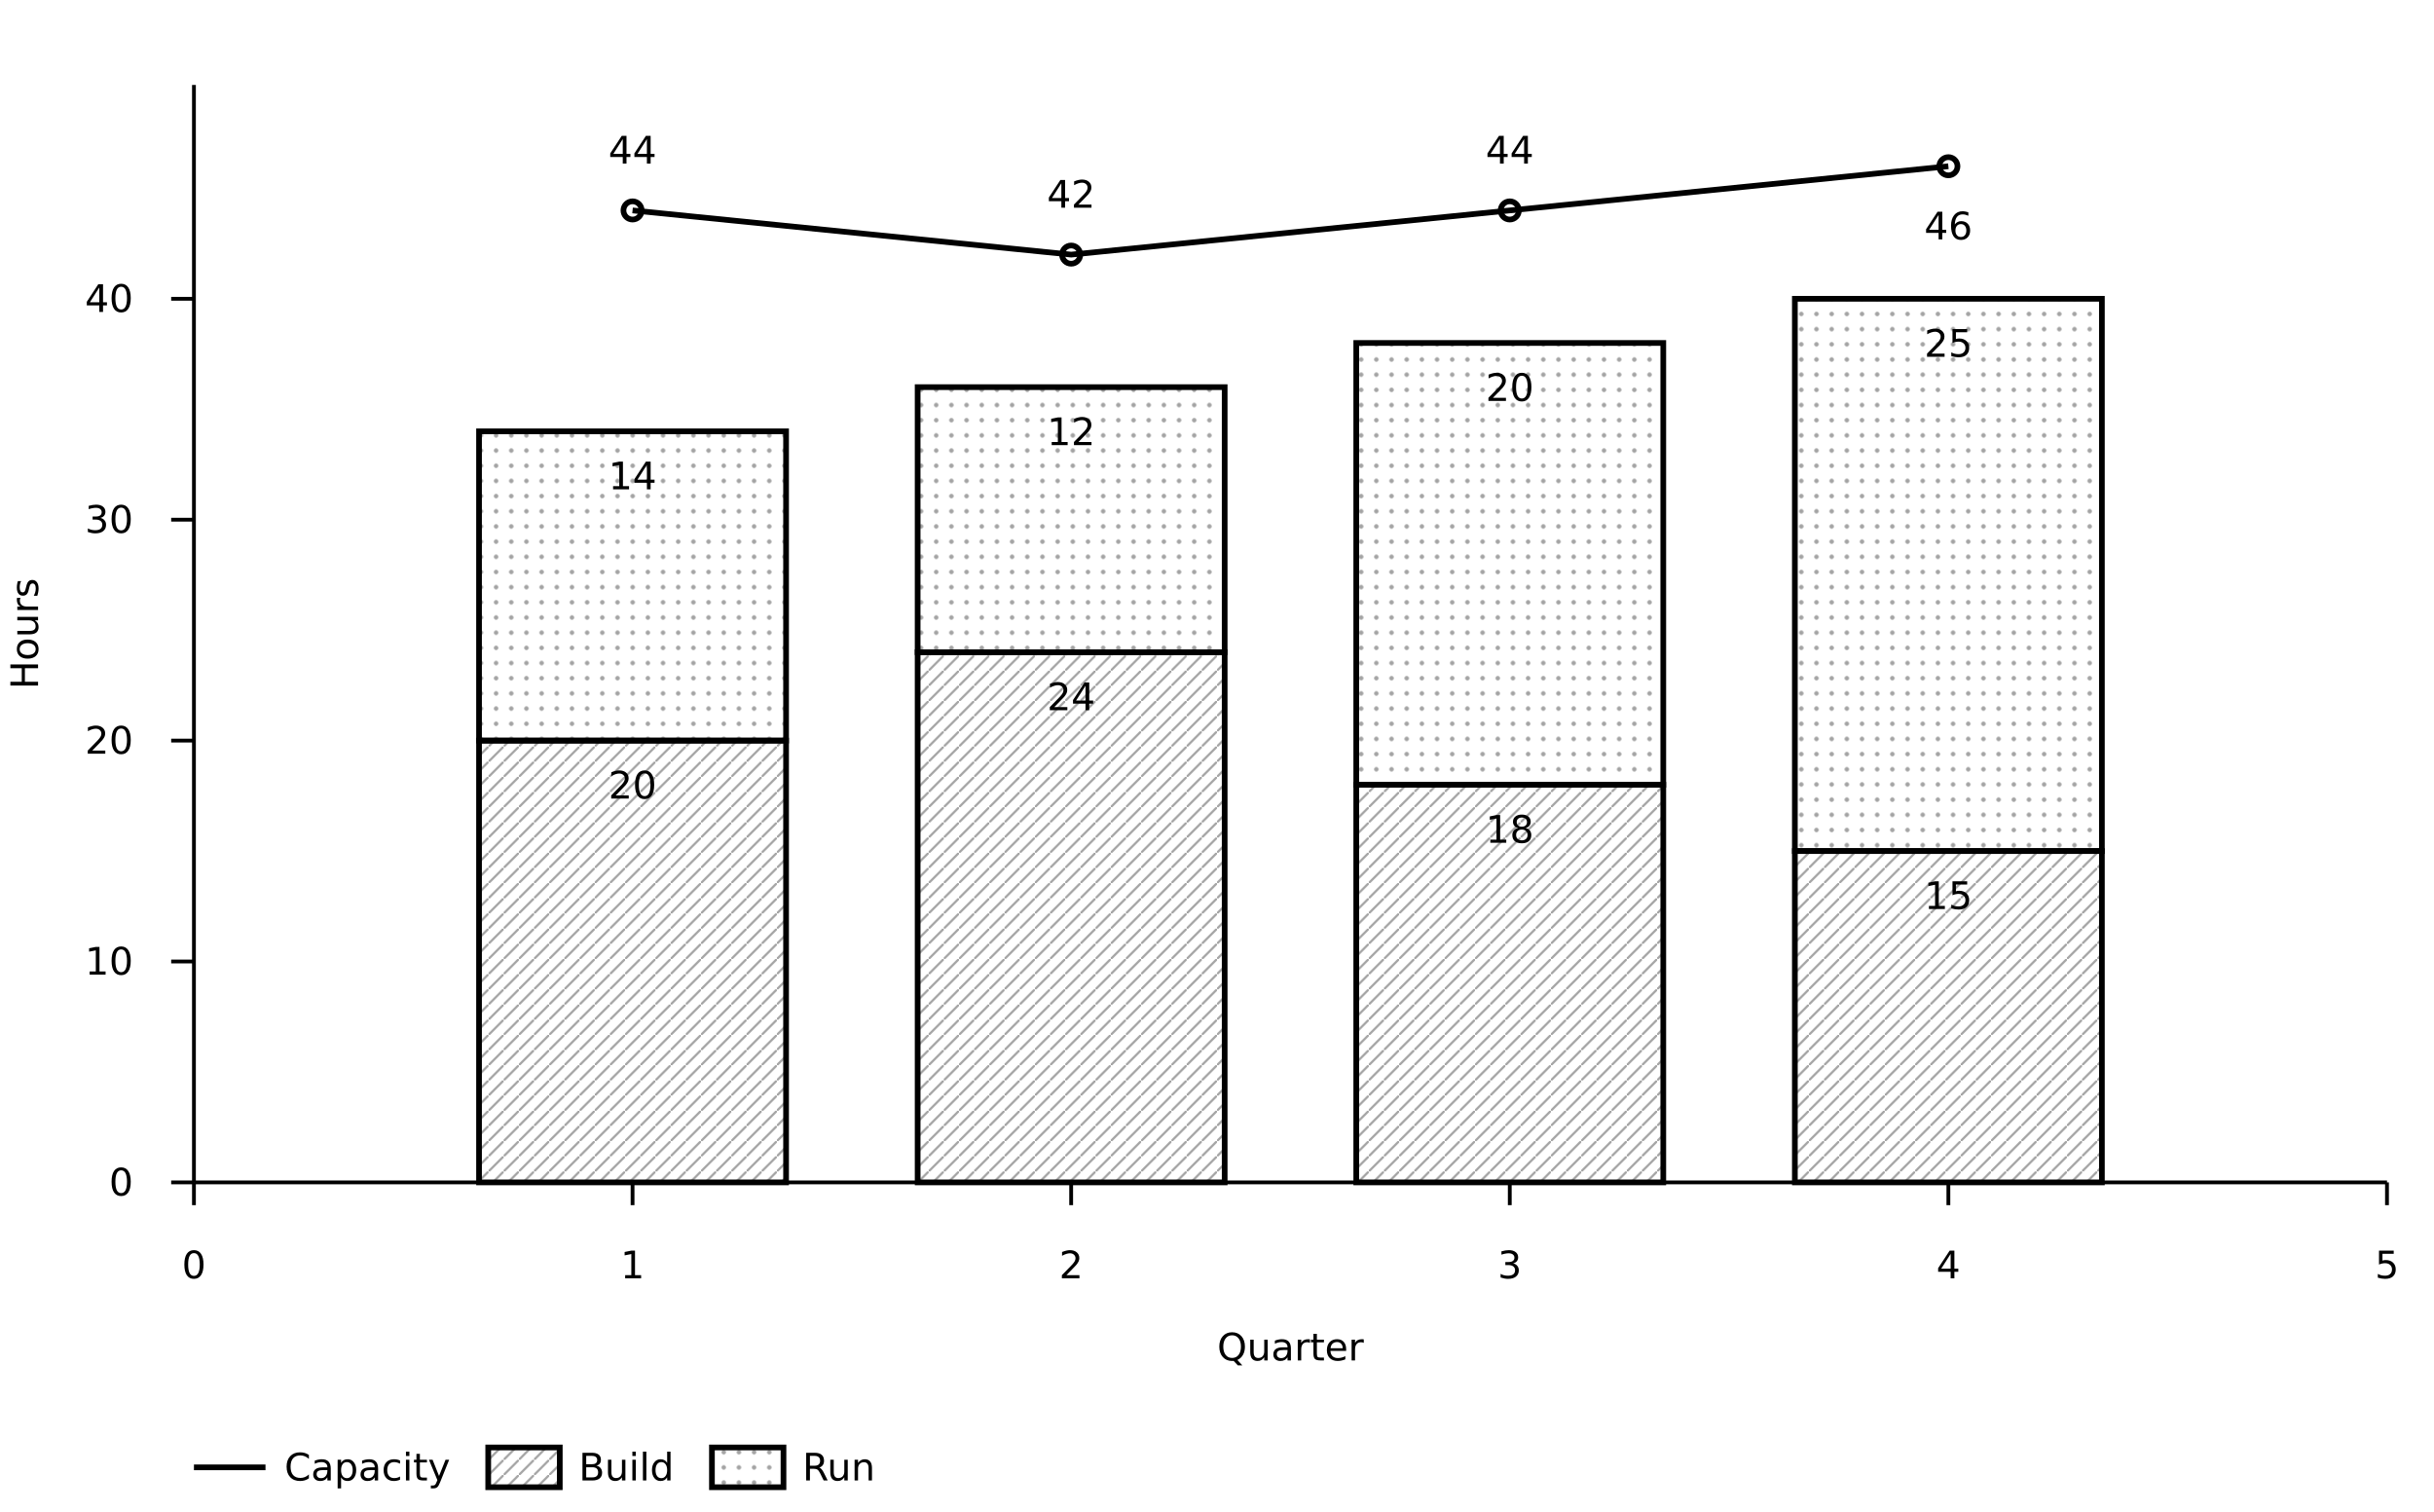
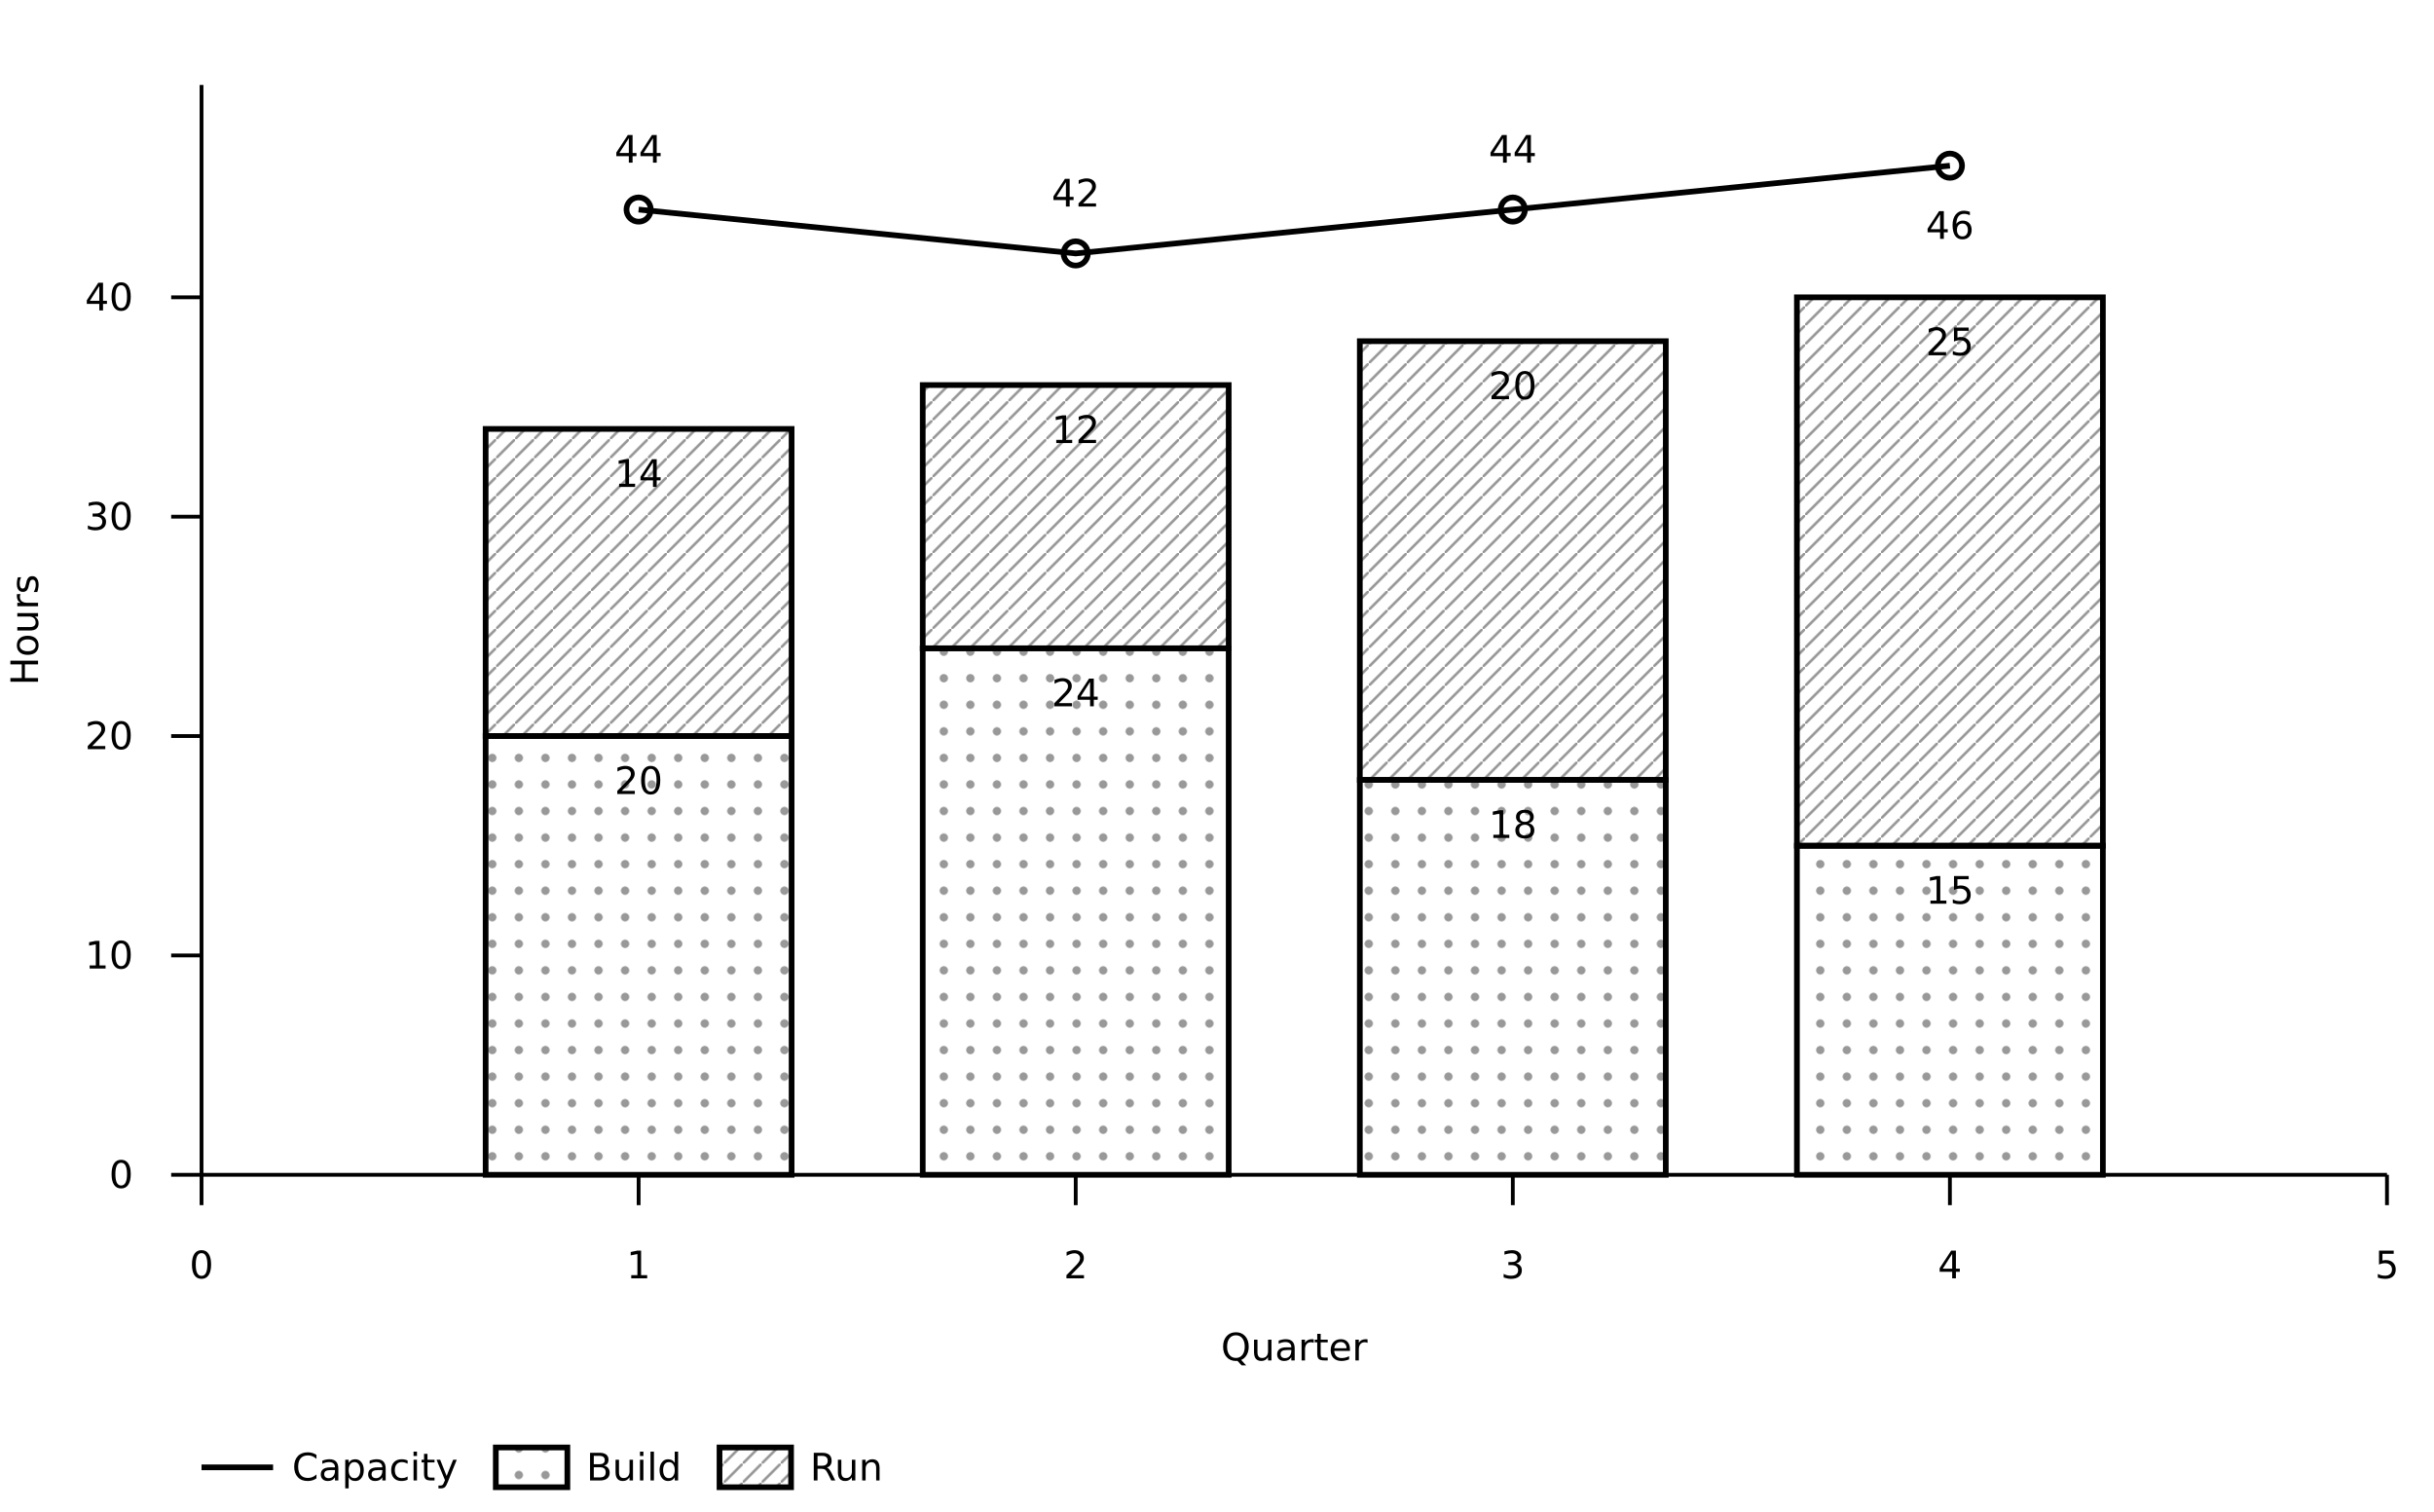
- <svg xmlns="http://www.w3.org/2000/svg" viewBox="-0.75 -0.75 641.5 398.3" role="img" aria-labelledby="dsae48a88b80-title dsae48a88b80-desc">
+ <svg xmlns="http://www.w3.org/2000/svg" viewBox="-0.75 -0.75 641.5 398.3" role="img" aria-labelledby="ds5e413b5ba3-title ds5e413b5ba3-desc">
  <defs>
-     <pattern id="dsae48a88b80-dots" width="4" height="4" patternUnits="userSpaceOnUse">
-       <circle cx="2" cy="2" r="0.6" fill="currentColor" fill-opacity="0.35" />
+     <pattern id="ds5e413b5ba3-dots" width="7" height="7" patternUnits="userSpaceOnUse">
+       <circle cx="3" cy="3" r="1.1" fill="currentColor" fill-opacity="0.4" />
    </pattern>
-     <pattern id="dsae48a88b80-hatch" width="4" height="4" patternUnits="userSpaceOnUse">
-       <path d="M 0 4 L 4 0" stroke="currentColor" stroke-width="0.6" stroke-opacity="0.35" />
+     <pattern id="ds5e413b5ba3-hatch" width="5" height="5" patternUnits="userSpaceOnUse">
+       <path d="M 0 5 L 5 0" stroke="currentColor" stroke-width="0.7" stroke-opacity="0.4" />
    </pattern>
  </defs>
-   <polygon points="125.504,194.438 206.424,194.438 206.424,310.878 125.504,310.878" fill="url(#dsae48a88b80-hatch)" stroke="currentColor" stroke-width="1.5" />
-   <polygon points="241.103,171.15 322.022,171.15 322.022,310.878 241.103,310.878" fill="url(#dsae48a88b80-hatch)" stroke="currentColor" stroke-width="1.5" />
-   <polygon points="356.702,206.082 437.621,206.082 437.621,310.878 356.702,310.878" fill="url(#dsae48a88b80-hatch)" stroke="currentColor" stroke-width="1.5" />
-   <polygon points="472.301,223.548 553.22,223.548 553.22,310.878 472.301,310.878" fill="url(#dsae48a88b80-hatch)" stroke="currentColor" stroke-width="1.5" />
-   <polygon points="125.504,112.93 206.424,112.93 206.424,194.438 125.504,194.438" fill="url(#dsae48a88b80-dots)" stroke="currentColor" stroke-width="1.5" />
-   <polygon points="241.103,101.286 322.022,101.286 322.022,171.15 241.103,171.15" fill="url(#dsae48a88b80-dots)" stroke="currentColor" stroke-width="1.5" />
-   <polygon points="356.702,89.642 437.621,89.642 437.621,206.082 356.702,206.082" fill="url(#dsae48a88b80-dots)" stroke="currentColor" stroke-width="1.5" />
-   <polygon points="472.301,77.998 553.22,77.998 553.22,223.548 472.301,223.548" fill="url(#dsae48a88b80-dots)" stroke="currentColor" stroke-width="1.5" />
-   <path d="M 50.365 21.641 L 50.365 310.878" fill="none" stroke="currentColor" stroke-width="1" />
-   <path d="M 50.365 310.878 L 628.359 310.878" fill="none" stroke="currentColor" stroke-width="1" />
-   <path d="M 50.365 310.878 L 50.365 316.878" fill="none" stroke="currentColor" stroke-width="1" />
-   <path d="M 165.964 310.878 L 165.964 316.878" fill="none" stroke="currentColor" stroke-width="1" />
-   <path d="M 281.563 310.878 L 281.563 316.878" fill="none" stroke="currentColor" stroke-width="1" />
-   <path d="M 397.162 310.878 L 397.162 316.878" fill="none" stroke="currentColor" stroke-width="1" />
-   <path d="M 512.761 310.878 L 512.761 316.878" fill="none" stroke="currentColor" stroke-width="1" />
-   <path d="M 628.359 310.878 L 628.359 316.878" fill="none" stroke="currentColor" stroke-width="1" />
-   <path d="M 44.365 310.878 L 50.365 310.878" fill="none" stroke="currentColor" stroke-width="1" />
-   <path d="M 44.365 252.658 L 50.365 252.658" fill="none" stroke="currentColor" stroke-width="1" />
-   <path d="M 44.365 194.438 L 50.365 194.438" fill="none" stroke="currentColor" stroke-width="1" />
-   <path d="M 44.365 136.218 L 50.365 136.218" fill="none" stroke="currentColor" stroke-width="1" />
-   <path d="M 44.365 77.998 L 50.365 77.998" fill="none" stroke="currentColor" stroke-width="1" />
-   <text x="50.365" y="336.16" font-family="'DejaVu Sans', sans-serif" font-size="10" fill="currentColor" text-anchor="middle">0</text>
-   <text x="165.964" y="336.16" font-family="'DejaVu Sans', sans-serif" font-size="10" fill="currentColor" text-anchor="middle">1</text>
-   <text x="281.563" y="336.16" font-family="'DejaVu Sans', sans-serif" font-size="10" fill="currentColor" text-anchor="middle">2</text>
-   <text x="397.162" y="336.16" font-family="'DejaVu Sans', sans-serif" font-size="10" fill="currentColor" text-anchor="middle">3</text>
-   <text x="512.761" y="336.16" font-family="'DejaVu Sans', sans-serif" font-size="10" fill="currentColor" text-anchor="middle">4</text>
+   <polygon points="127.244,193.243 207.884,193.243 207.884,308.878 127.244,308.878" fill="url(#ds5e413b5ba3-dots)" stroke="currentColor" stroke-width="1.5" />
+   <polygon points="242.443,170.116 323.082,170.116 323.082,308.878 242.443,308.878" fill="url(#ds5e413b5ba3-dots)" stroke="currentColor" stroke-width="1.5" />
+   <polygon points="357.642,204.807 438.281,204.807 438.281,308.878 357.642,308.878" fill="url(#ds5e413b5ba3-dots)" stroke="currentColor" stroke-width="1.5" />
+   <polygon points="472.841,222.152 553.48,222.152 553.48,308.878 472.841,308.878" fill="url(#ds5e413b5ba3-dots)" stroke="currentColor" stroke-width="1.5" />
+   <polygon points="127.244,112.299 207.884,112.299 207.884,193.243 127.244,193.243" fill="url(#ds5e413b5ba3-hatch)" stroke="currentColor" stroke-width="1.5" />
+   <polygon points="242.443,100.735 323.082,100.735 323.082,170.116 242.443,170.116" fill="url(#ds5e413b5ba3-hatch)" stroke="currentColor" stroke-width="1.5" />
+   <polygon points="357.642,89.172 438.281,89.172 438.281,204.807 357.642,204.807" fill="url(#ds5e413b5ba3-hatch)" stroke="currentColor" stroke-width="1.5" />
+   <polygon points="472.841,77.608 553.48,77.608 553.48,222.152 472.841,222.152" fill="url(#ds5e413b5ba3-hatch)" stroke="currentColor" stroke-width="1.5" />
+   <path d="M 52.365 21.641 L 52.365 308.878" fill="none" stroke="currentColor" stroke-width="1" />
+   <path d="M 52.365 308.878 L 628.359 308.878" fill="none" stroke="currentColor" stroke-width="1" />
+   <path d="M 52.365 308.878 L 52.365 316.878" fill="none" stroke="currentColor" stroke-width="1" />
+   <path d="M 167.564 308.878 L 167.564 316.878" fill="none" stroke="currentColor" stroke-width="1" />
+   <path d="M 282.763 308.878 L 282.763 316.878" fill="none" stroke="currentColor" stroke-width="1" />
+   <path d="M 397.962 308.878 L 397.962 316.878" fill="none" stroke="currentColor" stroke-width="1" />
+   <path d="M 513.161 308.878 L 513.161 316.878" fill="none" stroke="currentColor" stroke-width="1" />
+   <path d="M 628.359 308.878 L 628.359 316.878" fill="none" stroke="currentColor" stroke-width="1" />
+   <path d="M 44.365 308.878 L 52.365 308.878" fill="none" stroke="currentColor" stroke-width="1" />
+   <path d="M 44.365 251.061 L 52.365 251.061" fill="none" stroke="currentColor" stroke-width="1" />
+   <path d="M 44.365 193.243 L 52.365 193.243" fill="none" stroke="currentColor" stroke-width="1" />
+   <path d="M 44.365 135.426 L 52.365 135.426" fill="none" stroke="currentColor" stroke-width="1" />
+   <path d="M 44.365 77.608 L 52.365 77.608" fill="none" stroke="currentColor" stroke-width="1" />
+   <text x="52.365" y="336.16" font-family="'DejaVu Sans', sans-serif" font-size="10" fill="currentColor" text-anchor="middle">0</text>
+   <text x="167.564" y="336.16" font-family="'DejaVu Sans', sans-serif" font-size="10" fill="currentColor" text-anchor="middle">1</text>
+   <text x="282.763" y="336.16" font-family="'DejaVu Sans', sans-serif" font-size="10" fill="currentColor" text-anchor="middle">2</text>
+   <text x="397.962" y="336.16" font-family="'DejaVu Sans', sans-serif" font-size="10" fill="currentColor" text-anchor="middle">3</text>
+   <text x="513.161" y="336.16" font-family="'DejaVu Sans', sans-serif" font-size="10" fill="currentColor" text-anchor="middle">4</text>
  <text x="628.359" y="336.16" font-family="'DejaVu Sans', sans-serif" font-size="10" fill="currentColor" text-anchor="middle">5</text>
-   <text x="34.365" y="314.34" font-family="'DejaVu Sans', sans-serif" font-size="10" fill="currentColor" text-anchor="end">0</text>
-   <text x="34.365" y="256.12" font-family="'DejaVu Sans', sans-serif" font-size="10" fill="currentColor" text-anchor="end">10</text>
-   <text x="34.365" y="197.9" font-family="'DejaVu Sans', sans-serif" font-size="10" fill="currentColor" text-anchor="end">20</text>
-   <text x="34.365" y="139.68" font-family="'DejaVu Sans', sans-serif" font-size="10" fill="currentColor" text-anchor="end">30</text>
-   <text x="34.365" y="81.46" font-family="'DejaVu Sans', sans-serif" font-size="10" fill="currentColor" text-anchor="end">40</text>
-   <text x="339.362" y="357.801" font-family="'DejaVu Sans', sans-serif" font-size="10" fill="currentColor" text-anchor="middle">Quarter</text>
-   <text x="9.282" y="166.259" font-family="'DejaVu Sans', sans-serif" font-size="10" fill="currentColor" text-anchor="middle" transform="rotate(-90 9.282 166.259)">Hours</text>
-   <path d="M 50.365 385.98 L 69.223 385.98" fill="none" stroke="currentColor" stroke-width="1.5" />
-   <text x="74.223" y="389.442" font-family="'DejaVu Sans', sans-serif" font-size="10" fill="currentColor">Capacity</text>
-   <polygon points="127.924,380.741 146.782,380.741 146.782,391.218 127.924,391.218" fill="url(#dsae48a88b80-hatch)" stroke="currentColor" stroke-width="1.5" />
-   <text x="151.782" y="389.442" font-family="'DejaVu Sans', sans-serif" font-size="10" fill="currentColor">Build</text>
-   <polygon points="186.885,380.741 205.742,380.741 205.742,391.218 186.885,391.218" fill="url(#dsae48a88b80-dots)" stroke="currentColor" stroke-width="1.5" />
-   <text x="210.742" y="389.442" font-family="'DejaVu Sans', sans-serif" font-size="10" fill="currentColor">Run</text>
-   <text x="165.964" y="209.72" font-family="'DejaVu Sans', sans-serif" font-size="10" fill="currentColor" text-anchor="middle">20</text>
-   <text x="281.563" y="186.432" font-family="'DejaVu Sans', sans-serif" font-size="10" fill="currentColor" text-anchor="middle">24</text>
-   <text x="397.162" y="221.364" font-family="'DejaVu Sans', sans-serif" font-size="10" fill="currentColor" text-anchor="middle">18</text>
-   <text x="512.761" y="238.83" font-family="'DejaVu Sans', sans-serif" font-size="10" fill="currentColor" text-anchor="middle">15</text>
-   <text x="165.964" y="128.212" font-family="'DejaVu Sans', sans-serif" font-size="10" fill="currentColor" text-anchor="middle">14</text>
-   <text x="281.563" y="116.568" font-family="'DejaVu Sans', sans-serif" font-size="10" fill="currentColor" text-anchor="middle">12</text>
-   <text x="397.162" y="104.924" font-family="'DejaVu Sans', sans-serif" font-size="10" fill="currentColor" text-anchor="middle">20</text>
-   <text x="512.761" y="93.28" font-family="'DejaVu Sans', sans-serif" font-size="10" fill="currentColor" text-anchor="middle">25</text>
-   <path d="M 165.964 54.71 L 281.563 66.354 L 397.162 54.71 L 512.761 43.066" fill="none" stroke="currentColor" stroke-width="1.5" />
-   <ellipse cx="165.964" cy="54.71" rx="2.4" ry="2.4" fill="none" stroke="currentColor" stroke-width="1.5" />
-   <ellipse cx="281.563" cy="66.354" rx="2.4" ry="2.4" fill="none" stroke="currentColor" stroke-width="1.5" />
-   <ellipse cx="397.162" cy="54.71" rx="2.4" ry="2.4" fill="none" stroke="currentColor" stroke-width="1.5" />
-   <ellipse cx="512.761" cy="43.066" rx="2.4" ry="2.4" fill="none" stroke="currentColor" stroke-width="1.5" />
-   <text x="165.964" y="42.351" font-family="'DejaVu Sans', sans-serif" font-size="10" fill="currentColor" text-anchor="middle">44</text>
-   <text x="281.563" y="53.995" font-family="'DejaVu Sans', sans-serif" font-size="10" fill="currentColor" text-anchor="middle">42</text>
-   <text x="397.162" y="42.351" font-family="'DejaVu Sans', sans-serif" font-size="10" fill="currentColor" text-anchor="middle">44</text>
-   <text x="512.761" y="62.348" font-family="'DejaVu Sans', sans-serif" font-size="10" fill="currentColor" text-anchor="middle">46</text>
+   <text x="34.365" y="312.34" font-family="'DejaVu Sans', sans-serif" font-size="10" fill="currentColor" text-anchor="end">0</text>
+   <text x="34.365" y="254.523" font-family="'DejaVu Sans', sans-serif" font-size="10" fill="currentColor" text-anchor="end">10</text>
+   <text x="34.365" y="196.705" font-family="'DejaVu Sans', sans-serif" font-size="10" fill="currentColor" text-anchor="end">20</text>
+   <text x="34.365" y="138.887" font-family="'DejaVu Sans', sans-serif" font-size="10" fill="currentColor" text-anchor="end">30</text>
+   <text x="34.365" y="81.07" font-family="'DejaVu Sans', sans-serif" font-size="10" fill="currentColor" text-anchor="end">40</text>
+   <text x="340.362" y="357.801" font-family="'DejaVu Sans', sans-serif" font-size="10" fill="currentColor" text-anchor="middle">Quarter</text>
+   <text x="9.282" y="165.259" font-family="'DejaVu Sans', sans-serif" font-size="10" fill="currentColor" text-anchor="middle" transform="rotate(-90 9.282 165.259)">Hours</text>
+   <path d="M 52.365 385.98 L 71.223 385.98" fill="none" stroke="currentColor" stroke-width="1.5" />
+   <text x="76.223" y="389.442" font-family="'DejaVu Sans', sans-serif" font-size="10" fill="currentColor">Capacity</text>
+   <polygon points="129.924,380.741 148.782,380.741 148.782,391.218 129.924,391.218" fill="url(#ds5e413b5ba3-dots)" stroke="currentColor" stroke-width="1.5" />
+   <text x="153.782" y="389.442" font-family="'DejaVu Sans', sans-serif" font-size="10" fill="currentColor">Build</text>
+   <polygon points="188.885,380.741 207.742,380.741 207.742,391.218 188.885,391.218" fill="url(#ds5e413b5ba3-hatch)" stroke="currentColor" stroke-width="1.5" />
+   <text x="212.742" y="389.442" font-family="'DejaVu Sans', sans-serif" font-size="10" fill="currentColor">Run</text>
+   <text x="167.564" y="208.525" font-family="'DejaVu Sans', sans-serif" font-size="10" fill="currentColor" text-anchor="middle">20</text>
+   <text x="282.763" y="185.398" font-family="'DejaVu Sans', sans-serif" font-size="10" fill="currentColor" text-anchor="middle">24</text>
+   <text x="397.962" y="220.089" font-family="'DejaVu Sans', sans-serif" font-size="10" fill="currentColor" text-anchor="middle">18</text>
+   <text x="513.161" y="237.434" font-family="'DejaVu Sans', sans-serif" font-size="10" fill="currentColor" text-anchor="middle">15</text>
+   <text x="167.564" y="127.581" font-family="'DejaVu Sans', sans-serif" font-size="10" fill="currentColor" text-anchor="middle">14</text>
+   <text x="282.763" y="116.017" font-family="'DejaVu Sans', sans-serif" font-size="10" fill="currentColor" text-anchor="middle">12</text>
+   <text x="397.962" y="104.454" font-family="'DejaVu Sans', sans-serif" font-size="10" fill="currentColor" text-anchor="middle">20</text>
+   <text x="513.161" y="92.89" font-family="'DejaVu Sans', sans-serif" font-size="10" fill="currentColor" text-anchor="middle">25</text>
+   <path d="M 167.564 54.481 L 282.763 66.044 L 397.962 54.481 L 513.161 42.917" fill="none" stroke="currentColor" stroke-width="1.5" />
+   <ellipse cx="167.564" cy="54.481" rx="3.2" ry="3.2" fill="none" stroke="currentColor" stroke-width="1.5" />
+   <ellipse cx="282.763" cy="66.044" rx="3.2" ry="3.2" fill="none" stroke="currentColor" stroke-width="1.5" />
+   <ellipse cx="397.962" cy="54.481" rx="3.2" ry="3.2" fill="none" stroke="currentColor" stroke-width="1.5" />
+   <ellipse cx="513.161" cy="42.917" rx="3.2" ry="3.2" fill="none" stroke="currentColor" stroke-width="1.5" />
+   <text x="167.564" y="42.123" font-family="'DejaVu Sans', sans-serif" font-size="10" fill="currentColor" text-anchor="middle">44</text>
+   <text x="282.763" y="53.686" font-family="'DejaVu Sans', sans-serif" font-size="10" fill="currentColor" text-anchor="middle">42</text>
+   <text x="397.962" y="42.123" font-family="'DejaVu Sans', sans-serif" font-size="10" fill="currentColor" text-anchor="middle">44</text>
+   <text x="513.161" y="62.2" font-family="'DejaVu Sans', sans-serif" font-size="10" fill="currentColor" text-anchor="middle">46</text>
</svg>
